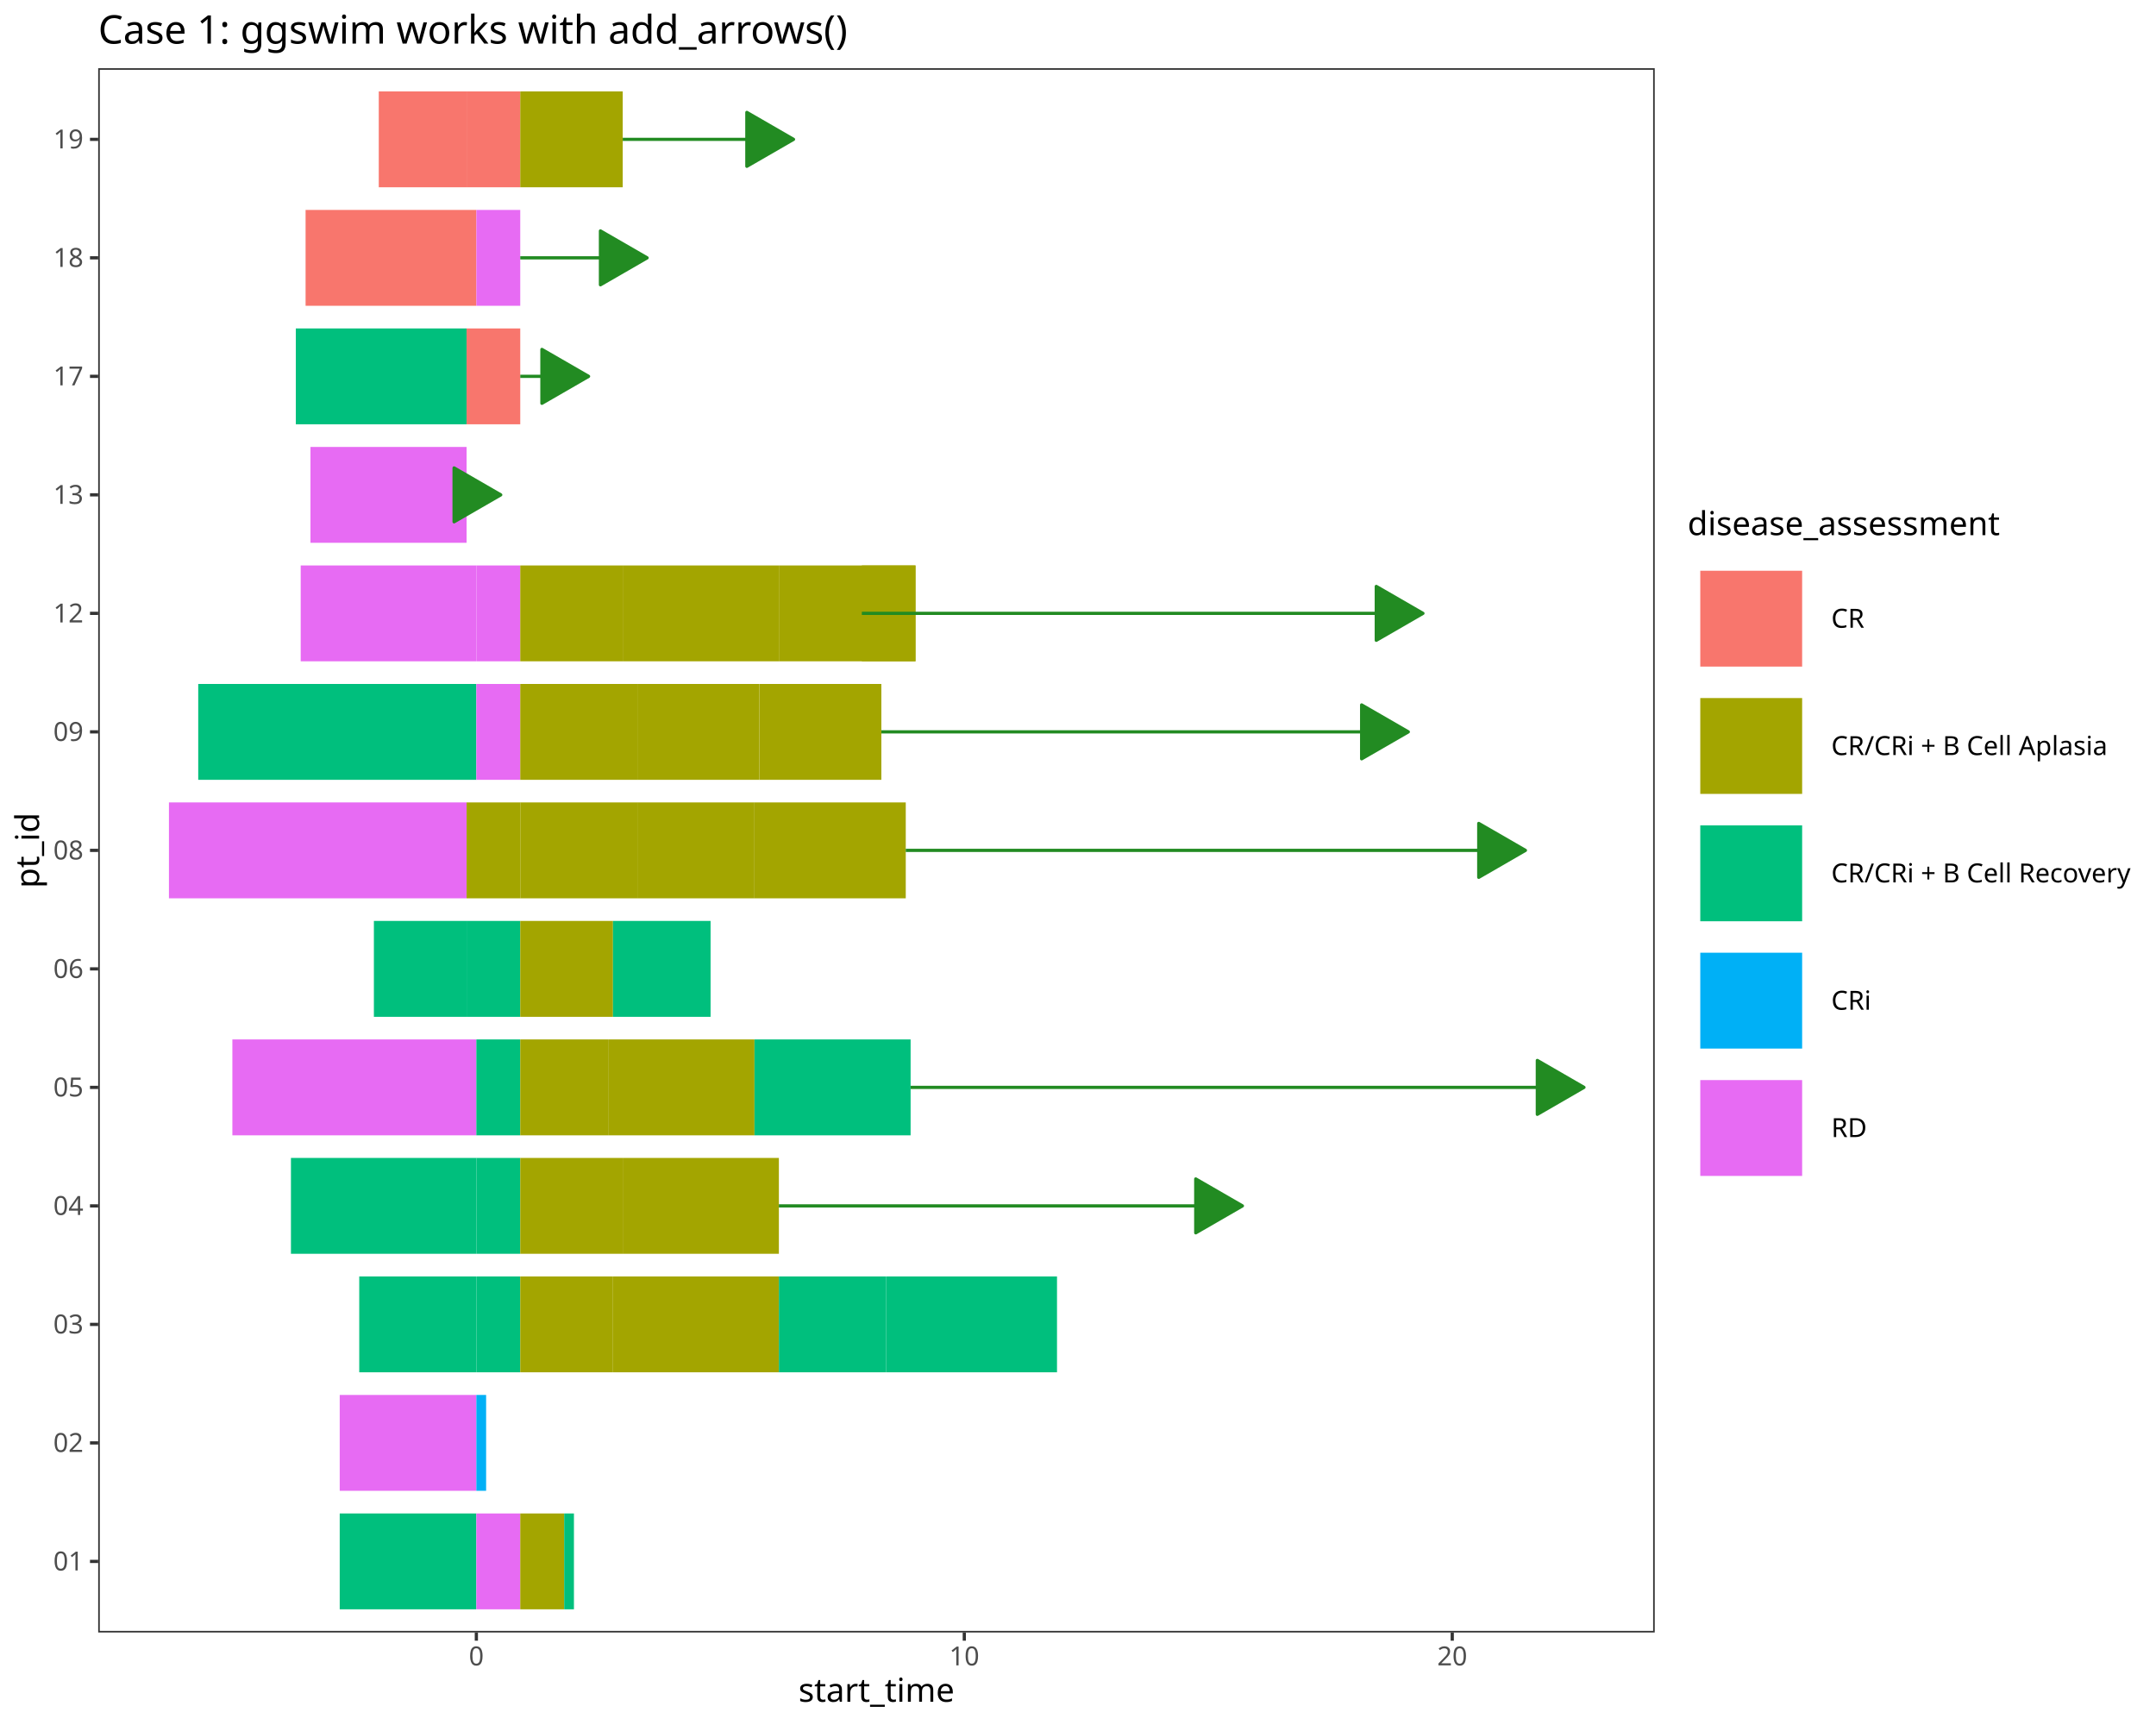
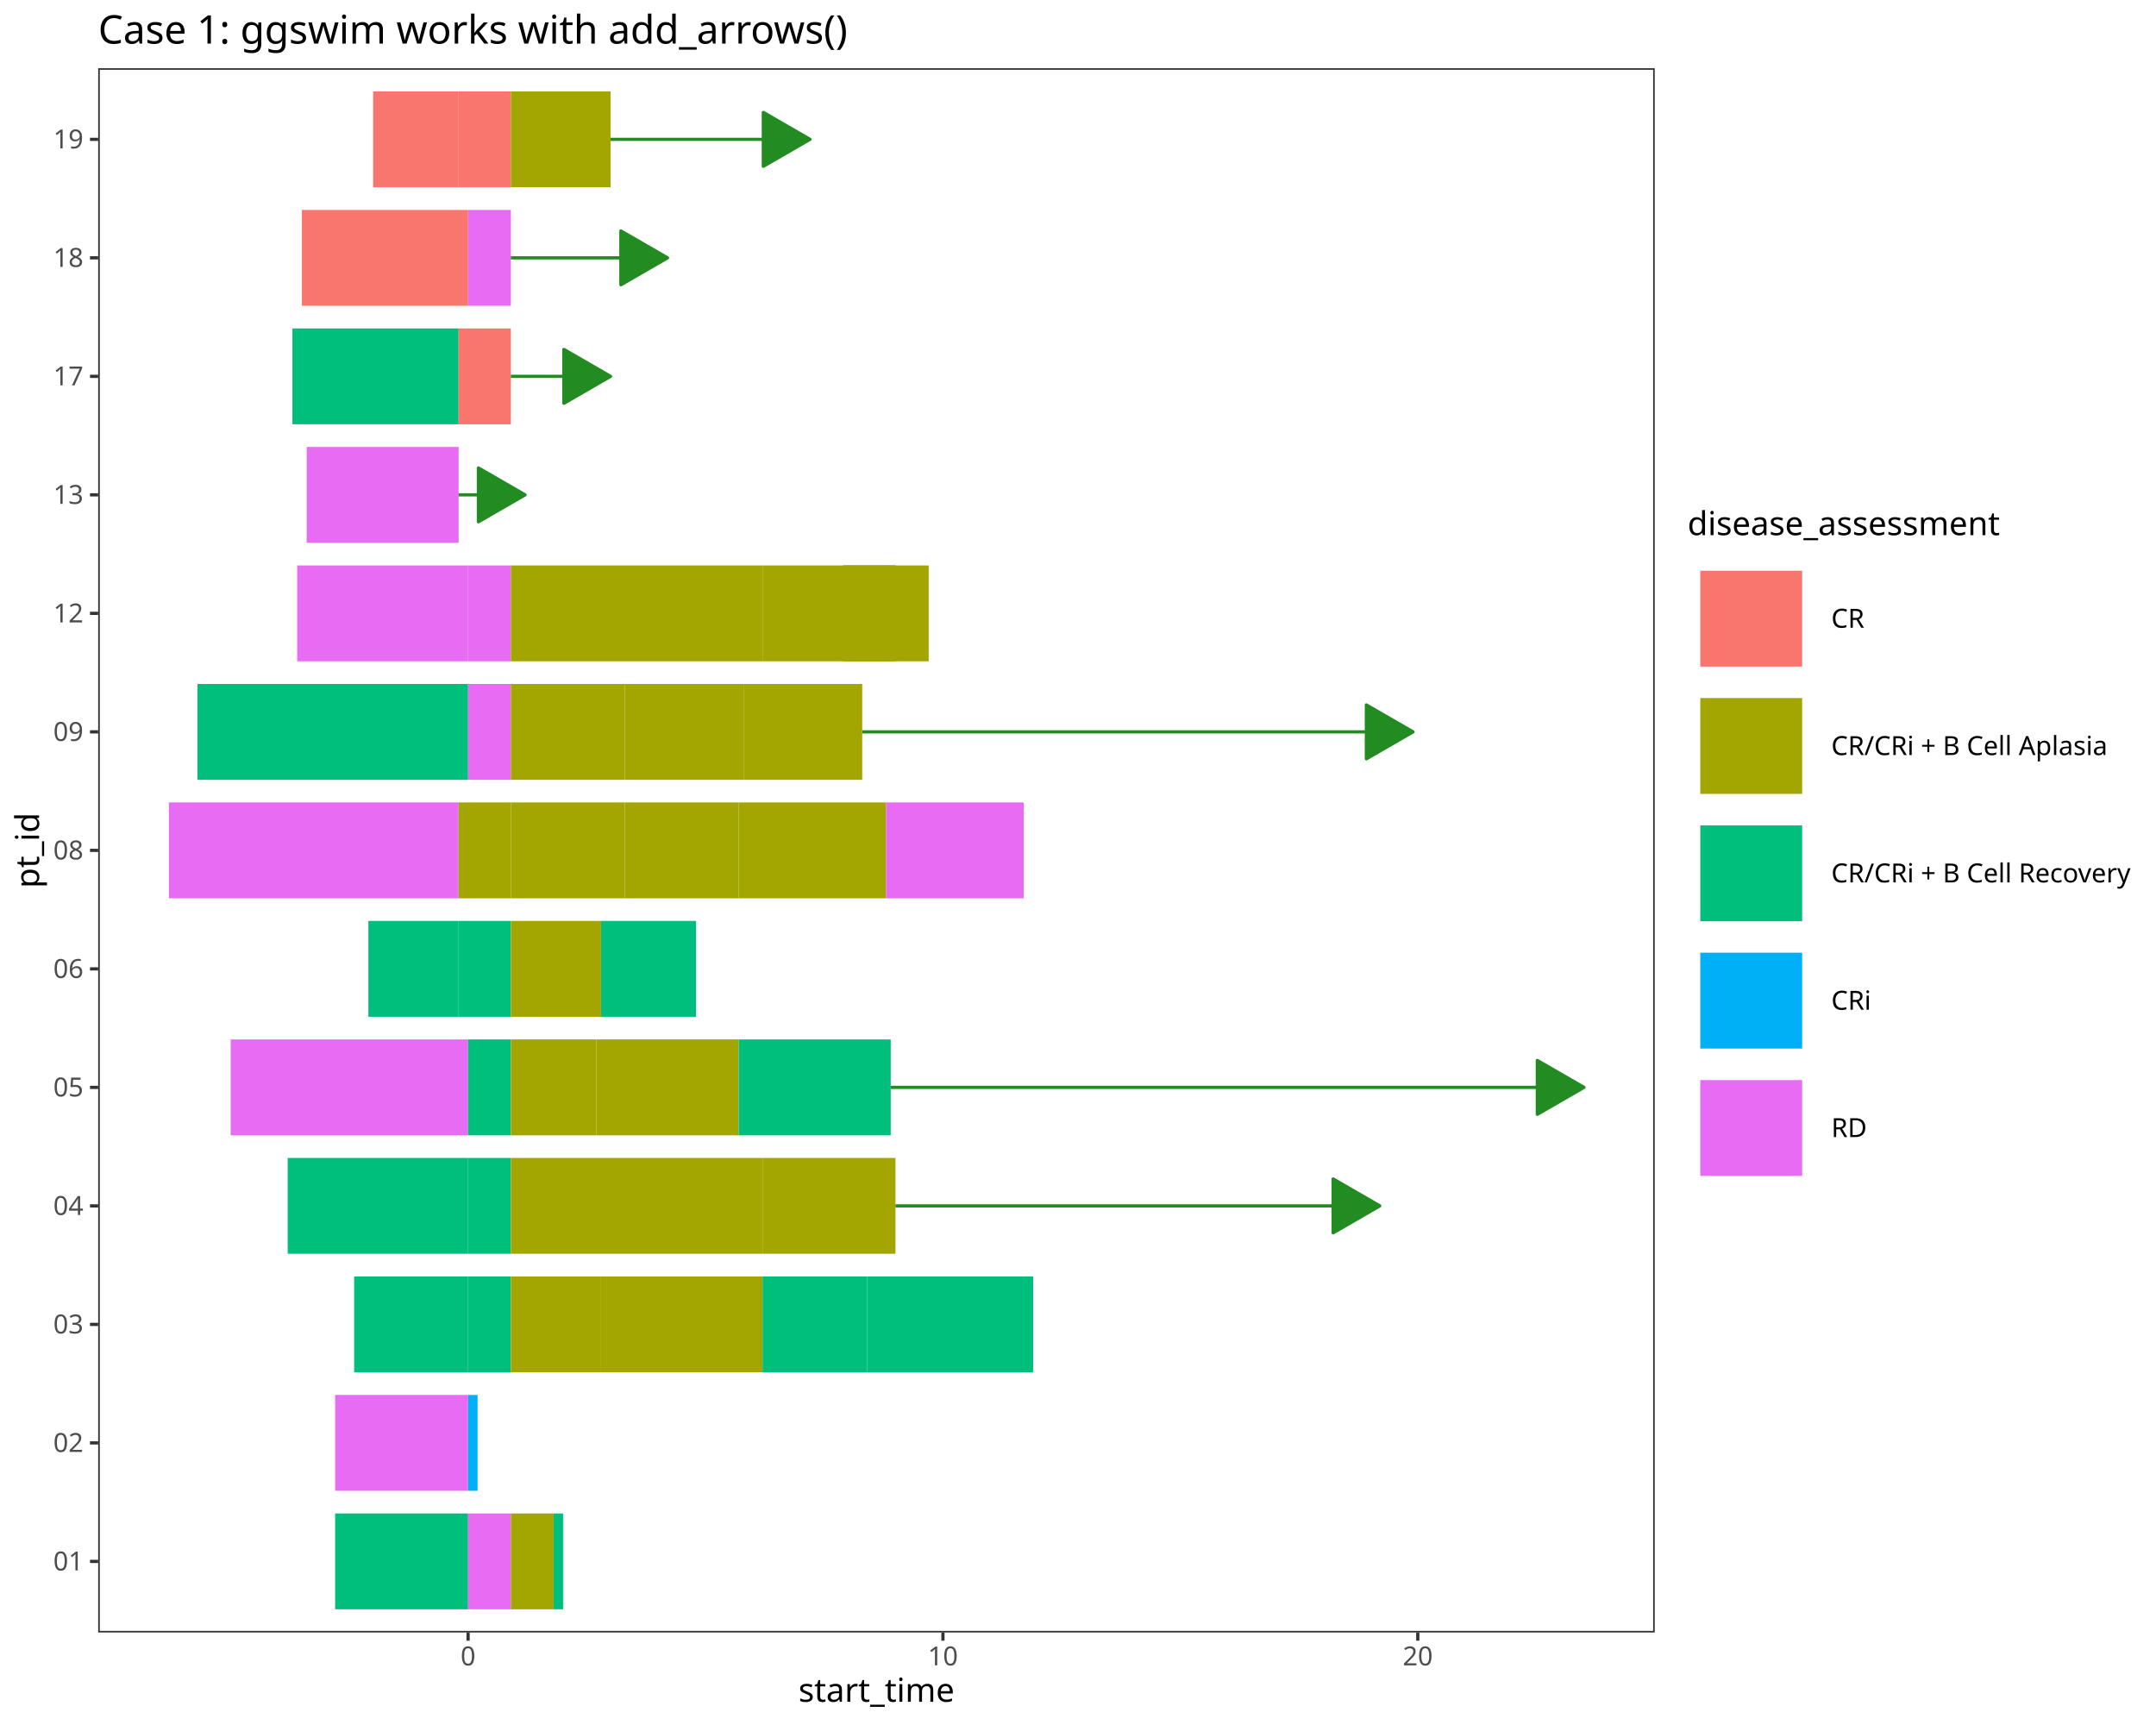
<svg xmlns="http://www.w3.org/2000/svg" class="svglite" data-engine-version="2.0" width="720.00pt" height="576.00pt" viewBox="0 0 720.00 576.00">
  <defs>
    <style type="text/css">
    .svglite line, .svglite polyline, .svglite polygon, .svglite path, .svglite rect, .svglite circle {
      fill: none;
      stroke: #000000;
      stroke-linecap: round;
      stroke-linejoin: round;
      stroke-miterlimit: 10.00;
    }
  </style>
  </defs>
  <rect width="100%" height="100%" style="stroke: none; fill: #FFFFFF;" />
  <defs>
    <clipPath id="cpMC4wMHw3MjAuMDB8MC4wMHw1NzYuMDA=">
      <rect x="0.00" y="0.00" width="720.00" height="576.00" />
    </clipPath>
  </defs>
  <g clip-path="url(#cpMC4wMHw3MjAuMDB8MC4wMHw1NzYuMDA=)">
    <rect x="0.00" y="0.00" width="720.00" height="576.00" style="stroke-width: 1.07; stroke: #FFFFFF; fill: #FFFFFF;" />
  </g>
  <defs>
    <clipPath id="cpMzIuNzl8NTUyLjYwfDIyLjc4fDU0NS4xMQ==">
      <rect x="32.79" y="22.78" width="519.81" height="522.33" />
    </clipPath>
  </defs>
  <g clip-path="url(#cpMzIuNzl8NTUyLjYwfDIyLjc4fDU0NS4xMQ==)">
    <rect x="32.79" y="22.78" width="519.81" height="522.33" style="stroke-width: 1.07; stroke: none; fill: #FFFFFF;" />
-     <line x1="113.45" y1="521.37" x2="159.08" y2="521.37" style="stroke-width: 32.01; stroke: #00BF7D; stroke-linecap: butt;" />
-     <line x1="159.08" y1="521.37" x2="173.74" y2="521.37" style="stroke-width: 32.01; stroke: #E76BF3; stroke-linecap: butt;" />
-     <line x1="173.74" y1="521.37" x2="188.41" y2="521.37" style="stroke-width: 32.01; stroke: #A3A500; stroke-linecap: butt;" />
-     <line x1="188.41" y1="521.37" x2="191.67" y2="521.37" style="stroke-width: 32.01; stroke: #00BF7D; stroke-linecap: butt;" />
-     <line x1="113.45" y1="481.80" x2="159.08" y2="481.80" style="stroke-width: 32.01; stroke: #E76BF3; stroke-linecap: butt;" />
-     <line x1="159.08" y1="481.80" x2="162.34" y2="481.80" style="stroke-width: 32.01; stroke: #00B0F6; stroke-linecap: butt;" />
-     <line x1="119.97" y1="442.23" x2="159.08" y2="442.23" style="stroke-width: 32.01; stroke: #00BF7D; stroke-linecap: butt;" />
-     <line x1="159.08" y1="442.23" x2="173.74" y2="442.23" style="stroke-width: 32.01; stroke: #00BF7D; stroke-linecap: butt;" />
-     <line x1="173.74" y1="442.23" x2="204.71" y2="442.23" style="stroke-width: 32.01; stroke: #A3A500; stroke-linecap: butt;" />
-     <line x1="204.71" y1="442.23" x2="260.11" y2="442.23" style="stroke-width: 32.01; stroke: #A3A500; stroke-linecap: butt;" />
-     <line x1="260.11" y1="442.23" x2="295.96" y2="442.23" style="stroke-width: 32.01; stroke: #00BF7D; stroke-linecap: butt;" />
-     <line x1="295.96" y1="442.23" x2="352.99" y2="442.23" style="stroke-width: 32.01; stroke: #00BF7D; stroke-linecap: butt;" />
-     <line x1="352.99" y1="442.23" x2="352.99" y2="442.23" style="stroke-width: 32.01; stroke: #00BF7D; stroke-linecap: butt;" />
-     <line x1="97.16" y1="402.66" x2="159.08" y2="402.66" style="stroke-width: 32.01; stroke: #00BF7D; stroke-linecap: butt;" />
-     <line x1="159.08" y1="402.66" x2="173.74" y2="402.66" style="stroke-width: 32.01; stroke: #00BF7D; stroke-linecap: butt;" />
-     <line x1="173.74" y1="402.66" x2="207.96" y2="402.66" style="stroke-width: 32.01; stroke: #A3A500; stroke-linecap: butt;" />
-     <line x1="207.96" y1="402.66" x2="260.11" y2="402.66" style="stroke-width: 32.01; stroke: #A3A500; stroke-linecap: butt;" />
-     <line x1="77.60" y1="363.09" x2="159.08" y2="363.09" style="stroke-width: 32.01; stroke: #E76BF3; stroke-linecap: butt;" />
-     <line x1="159.08" y1="363.09" x2="173.74" y2="363.09" style="stroke-width: 32.01; stroke: #00BF7D; stroke-linecap: butt;" />
-     <line x1="173.74" y1="363.09" x2="203.08" y2="363.09" style="stroke-width: 32.01; stroke: #A3A500; stroke-linecap: butt;" />
-     <line x1="203.08" y1="363.09" x2="251.96" y2="363.09" style="stroke-width: 32.01; stroke: #A3A500; stroke-linecap: butt;" />
-     <line x1="251.96" y1="363.09" x2="304.10" y2="363.09" style="stroke-width: 32.01; stroke: #00BF7D; stroke-linecap: butt;" />
-     <line x1="124.86" y1="323.52" x2="155.82" y2="323.52" style="stroke-width: 32.01; stroke: #00BF7D; stroke-linecap: butt;" />
-     <line x1="155.82" y1="323.52" x2="173.74" y2="323.52" style="stroke-width: 32.01; stroke: #00BF7D; stroke-linecap: butt;" />
-     <line x1="173.74" y1="323.52" x2="204.71" y2="323.52" style="stroke-width: 32.01; stroke: #A3A500; stroke-linecap: butt;" />
-     <line x1="204.71" y1="323.52" x2="237.30" y2="323.52" style="stroke-width: 32.01; stroke: #00BF7D; stroke-linecap: butt;" />
-     <line x1="56.42" y1="283.95" x2="155.82" y2="283.95" style="stroke-width: 32.01; stroke: #E76BF3; stroke-linecap: butt;" />
-     <line x1="155.82" y1="283.95" x2="173.74" y2="283.95" style="stroke-width: 32.01; stroke: #A3A500; stroke-linecap: butt;" />
-     <line x1="173.74" y1="283.95" x2="212.85" y2="283.95" style="stroke-width: 32.01; stroke: #A3A500; stroke-linecap: butt;" />
-     <line x1="212.85" y1="283.95" x2="251.96" y2="283.95" style="stroke-width: 32.01; stroke: #A3A500; stroke-linecap: butt;" />
-     <line x1="251.96" y1="283.95" x2="302.48" y2="283.95" style="stroke-width: 32.01; stroke: #A3A500; stroke-linecap: butt;" />
-     <line x1="66.20" y1="244.38" x2="159.08" y2="244.38" style="stroke-width: 32.01; stroke: #00BF7D; stroke-linecap: butt;" />
-     <line x1="159.08" y1="244.38" x2="173.74" y2="244.38" style="stroke-width: 32.01; stroke: #E76BF3; stroke-linecap: butt;" />
-     <line x1="173.74" y1="244.38" x2="212.85" y2="244.38" style="stroke-width: 32.01; stroke: #A3A500; stroke-linecap: butt;" />
-     <line x1="212.85" y1="244.38" x2="253.59" y2="244.38" style="stroke-width: 32.01; stroke: #A3A500; stroke-linecap: butt;" />
-     <line x1="253.59" y1="244.38" x2="294.33" y2="244.38" style="stroke-width: 32.01; stroke: #A3A500; stroke-linecap: butt;" />
-     <line x1="100.42" y1="204.81" x2="159.08" y2="204.81" style="stroke-width: 32.01; stroke: #E76BF3; stroke-linecap: butt;" />
-     <line x1="159.08" y1="204.81" x2="173.74" y2="204.81" style="stroke-width: 32.01; stroke: #E76BF3; stroke-linecap: butt;" />
-     <line x1="173.74" y1="204.81" x2="207.96" y2="204.81" style="stroke-width: 32.01; stroke: #A3A500; stroke-linecap: butt;" />
-     <line x1="207.96" y1="204.81" x2="260.11" y2="204.81" style="stroke-width: 32.01; stroke: #A3A500; stroke-linecap: butt;" />
-     <line x1="260.11" y1="204.81" x2="305.73" y2="204.81" style="stroke-width: 32.01; stroke: #A3A500; stroke-linecap: butt;" />
-     <line x1="305.73" y1="204.81" x2="287.81" y2="204.81" style="stroke-width: 32.01; stroke: #A3A500; stroke-linecap: butt;" />
-     <line x1="103.68" y1="165.24" x2="155.82" y2="165.24" style="stroke-width: 32.01; stroke: #E76BF3; stroke-linecap: butt;" />
-     <line x1="98.79" y1="125.67" x2="155.82" y2="125.67" style="stroke-width: 32.01; stroke: #00BF7D; stroke-linecap: butt;" />
-     <line x1="155.82" y1="125.67" x2="173.74" y2="125.67" style="stroke-width: 32.01; stroke: #F8766D; stroke-linecap: butt;" />
-     <line x1="102.05" y1="86.10" x2="159.08" y2="86.10" style="stroke-width: 32.01; stroke: #F8766D; stroke-linecap: butt;" />
-     <line x1="159.08" y1="86.10" x2="173.74" y2="86.10" style="stroke-width: 32.01; stroke: #E76BF3; stroke-linecap: butt;" />
-     <line x1="126.49" y1="46.53" x2="155.82" y2="46.53" style="stroke-width: 32.01; stroke: #F8766D; stroke-linecap: butt;" />
-     <line x1="155.82" y1="46.53" x2="173.74" y2="46.53" style="stroke-width: 32.01; stroke: #F8766D; stroke-linecap: butt;" />
-     <line x1="173.74" y1="46.53" x2="207.96" y2="46.53" style="stroke-width: 32.01; stroke: #A3A500; stroke-linecap: butt;" />
-     <line x1="260.11" y1="402.66" x2="414.91" y2="402.66" style="stroke-width: 1.07; stroke: #228B22; stroke-linecap: butt;" />
-     <polygon points="399.32,411.66 414.91,402.66 399.32,393.66 " style="stroke-width: 1.07; stroke: #228B22; stroke-linecap: butt; fill: #228B22;" />
-     <line x1="304.10" y1="363.09" x2="528.97" y2="363.09" style="stroke-width: 1.07; stroke: #228B22; stroke-linecap: butt;" />
+     <line x1="111.92" y1="521.37" x2="156.32" y2="521.37" style="stroke-width: 32.01; stroke: #00BF7D; stroke-linecap: butt;" />
+     <line x1="156.32" y1="521.37" x2="170.60" y2="521.37" style="stroke-width: 32.01; stroke: #E76BF3; stroke-linecap: butt;" />
+     <line x1="170.60" y1="521.37" x2="184.87" y2="521.37" style="stroke-width: 32.01; stroke: #A3A500; stroke-linecap: butt;" />
+     <line x1="184.87" y1="521.37" x2="188.04" y2="521.37" style="stroke-width: 32.01; stroke: #00BF7D; stroke-linecap: butt;" />
+     <line x1="111.92" y1="481.80" x2="156.32" y2="481.80" style="stroke-width: 32.01; stroke: #E76BF3; stroke-linecap: butt;" />
+     <line x1="156.32" y1="481.80" x2="159.50" y2="481.80" style="stroke-width: 32.01; stroke: #00B0F6; stroke-linecap: butt;" />
+     <line x1="118.27" y1="442.23" x2="156.32" y2="442.23" style="stroke-width: 32.01; stroke: #00BF7D; stroke-linecap: butt;" />
+     <line x1="156.32" y1="442.23" x2="170.60" y2="442.23" style="stroke-width: 32.01; stroke: #00BF7D; stroke-linecap: butt;" />
+     <line x1="170.60" y1="442.23" x2="200.72" y2="442.23" style="stroke-width: 32.01; stroke: #A3A500; stroke-linecap: butt;" />
+     <line x1="200.72" y1="442.23" x2="254.64" y2="442.23" style="stroke-width: 32.01; stroke: #A3A500; stroke-linecap: butt;" />
+     <line x1="254.64" y1="442.23" x2="289.53" y2="442.23" style="stroke-width: 32.01; stroke: #00BF7D; stroke-linecap: butt;" />
+     <line x1="289.53" y1="442.23" x2="345.03" y2="442.23" style="stroke-width: 32.01; stroke: #00BF7D; stroke-linecap: butt;" />
+     <line x1="345.03" y1="442.23" x2="345.03" y2="442.23" style="stroke-width: 32.01; stroke: #00BF7D; stroke-linecap: butt;" />
+     <line x1="96.07" y1="402.66" x2="156.32" y2="402.66" style="stroke-width: 32.01; stroke: #00BF7D; stroke-linecap: butt;" />
+     <line x1="156.32" y1="402.66" x2="170.60" y2="402.66" style="stroke-width: 32.01; stroke: #00BF7D; stroke-linecap: butt;" />
+     <line x1="170.60" y1="402.66" x2="203.90" y2="402.66" style="stroke-width: 32.01; stroke: #A3A500; stroke-linecap: butt;" />
+     <line x1="203.90" y1="402.66" x2="254.64" y2="402.66" style="stroke-width: 32.01; stroke: #A3A500; stroke-linecap: butt;" />
+     <line x1="254.64" y1="402.66" x2="299.04" y2="402.66" style="stroke-width: 32.01; stroke: #A3A500; stroke-linecap: butt;" />
+     <line x1="77.04" y1="363.09" x2="156.32" y2="363.09" style="stroke-width: 32.01; stroke: #E76BF3; stroke-linecap: butt;" />
+     <line x1="156.32" y1="363.09" x2="170.60" y2="363.09" style="stroke-width: 32.01; stroke: #00BF7D; stroke-linecap: butt;" />
+     <line x1="170.60" y1="363.09" x2="199.14" y2="363.09" style="stroke-width: 32.01; stroke: #A3A500; stroke-linecap: butt;" />
+     <line x1="199.14" y1="363.09" x2="246.71" y2="363.09" style="stroke-width: 32.01; stroke: #A3A500; stroke-linecap: butt;" />
+     <line x1="246.71" y1="363.09" x2="297.46" y2="363.09" style="stroke-width: 32.01; stroke: #00BF7D; stroke-linecap: butt;" />
+     <line x1="123.02" y1="323.52" x2="153.15" y2="323.52" style="stroke-width: 32.01; stroke: #00BF7D; stroke-linecap: butt;" />
+     <line x1="153.15" y1="323.52" x2="170.60" y2="323.52" style="stroke-width: 32.01; stroke: #00BF7D; stroke-linecap: butt;" />
+     <line x1="170.60" y1="323.52" x2="200.72" y2="323.52" style="stroke-width: 32.01; stroke: #A3A500; stroke-linecap: butt;" />
+     <line x1="200.72" y1="323.52" x2="232.44" y2="323.52" style="stroke-width: 32.01; stroke: #00BF7D; stroke-linecap: butt;" />
+     <line x1="56.42" y1="283.95" x2="153.15" y2="283.95" style="stroke-width: 32.01; stroke: #E76BF3; stroke-linecap: butt;" />
+     <line x1="153.15" y1="283.95" x2="170.60" y2="283.95" style="stroke-width: 32.01; stroke: #A3A500; stroke-linecap: butt;" />
+     <line x1="170.60" y1="283.95" x2="208.65" y2="283.95" style="stroke-width: 32.01; stroke: #A3A500; stroke-linecap: butt;" />
+     <line x1="208.65" y1="283.95" x2="246.71" y2="283.95" style="stroke-width: 32.01; stroke: #A3A500; stroke-linecap: butt;" />
+     <line x1="246.71" y1="283.95" x2="295.87" y2="283.95" style="stroke-width: 32.01; stroke: #A3A500; stroke-linecap: butt;" />
+     <line x1="295.87" y1="283.95" x2="341.86" y2="283.95" style="stroke-width: 32.01; stroke: #E76BF3; stroke-linecap: butt;" />
+     <line x1="65.94" y1="244.38" x2="156.32" y2="244.38" style="stroke-width: 32.01; stroke: #00BF7D; stroke-linecap: butt;" />
+     <line x1="156.32" y1="244.38" x2="170.60" y2="244.38" style="stroke-width: 32.01; stroke: #E76BF3; stroke-linecap: butt;" />
+     <line x1="170.60" y1="244.38" x2="208.65" y2="244.38" style="stroke-width: 32.01; stroke: #A3A500; stroke-linecap: butt;" />
+     <line x1="208.65" y1="244.38" x2="248.30" y2="244.38" style="stroke-width: 32.01; stroke: #A3A500; stroke-linecap: butt;" />
+     <line x1="248.30" y1="244.38" x2="287.94" y2="244.38" style="stroke-width: 32.01; stroke: #A3A500; stroke-linecap: butt;" />
+     <line x1="99.24" y1="204.81" x2="156.32" y2="204.81" style="stroke-width: 32.01; stroke: #E76BF3; stroke-linecap: butt;" />
+     <line x1="156.32" y1="204.81" x2="170.60" y2="204.81" style="stroke-width: 32.01; stroke: #E76BF3; stroke-linecap: butt;" />
+     <line x1="170.60" y1="204.81" x2="203.90" y2="204.81" style="stroke-width: 32.01; stroke: #A3A500; stroke-linecap: butt;" />
+     <line x1="203.90" y1="204.81" x2="254.64" y2="204.81" style="stroke-width: 32.01; stroke: #A3A500; stroke-linecap: butt;" />
+     <line x1="254.64" y1="204.81" x2="299.04" y2="204.81" style="stroke-width: 32.01; stroke: #A3A500; stroke-linecap: butt;" />
+     <line x1="299.04" y1="204.81" x2="281.60" y2="204.81" style="stroke-width: 32.01; stroke: #A3A500; stroke-linecap: butt;" />
+     <line x1="281.60" y1="204.81" x2="310.14" y2="204.81" style="stroke-width: 32.01; stroke: #A3A500; stroke-linecap: butt;" />
+     <line x1="102.41" y1="165.24" x2="153.15" y2="165.24" style="stroke-width: 32.01; stroke: #E76BF3; stroke-linecap: butt;" />
+     <line x1="97.65" y1="125.67" x2="153.15" y2="125.67" style="stroke-width: 32.01; stroke: #00BF7D; stroke-linecap: butt;" />
+     <line x1="153.15" y1="125.67" x2="170.60" y2="125.67" style="stroke-width: 32.01; stroke: #F8766D; stroke-linecap: butt;" />
+     <line x1="100.82" y1="86.10" x2="156.32" y2="86.10" style="stroke-width: 32.01; stroke: #F8766D; stroke-linecap: butt;" />
+     <line x1="156.32" y1="86.10" x2="170.60" y2="86.10" style="stroke-width: 32.01; stroke: #E76BF3; stroke-linecap: butt;" />
+     <line x1="124.61" y1="46.53" x2="153.15" y2="46.53" style="stroke-width: 32.01; stroke: #F8766D; stroke-linecap: butt;" />
+     <line x1="153.15" y1="46.53" x2="170.60" y2="46.53" style="stroke-width: 32.01; stroke: #F8766D; stroke-linecap: butt;" />
+     <line x1="170.60" y1="46.53" x2="203.90" y2="46.53" style="stroke-width: 32.01; stroke: #A3A500; stroke-linecap: butt;" />
+     <line x1="299.04" y1="402.66" x2="460.79" y2="402.66" style="stroke-width: 1.07; stroke: #228B22; stroke-linecap: butt;" />
+     <polygon points="445.20,411.66 460.79,402.66 445.20,393.66 " style="stroke-width: 1.07; stroke: #228B22; stroke-linecap: butt; fill: #228B22;" />
+     <line x1="297.46" y1="363.09" x2="528.97" y2="363.09" style="stroke-width: 1.07; stroke: #228B22; stroke-linecap: butt;" />
    <polygon points="513.39,372.09 528.97,363.09 513.39,354.09 " style="stroke-width: 1.07; stroke: #228B22; stroke-linecap: butt; fill: #228B22;" />
-     <line x1="302.48" y1="283.95" x2="509.42" y2="283.95" style="stroke-width: 1.07; stroke: #228B22; stroke-linecap: butt;" />
-     <polygon points="493.83,292.95 509.42,283.95 493.83,274.95 " style="stroke-width: 1.07; stroke: #228B22; stroke-linecap: butt; fill: #228B22;" />
-     <line x1="294.33" y1="244.38" x2="470.31" y2="244.38" style="stroke-width: 1.07; stroke: #228B22; stroke-linecap: butt;" />
-     <polygon points="454.72,253.38 470.31,244.38 454.72,235.38 " style="stroke-width: 1.07; stroke: #228B22; stroke-linecap: butt; fill: #228B22;" />
-     <line x1="287.81" y1="204.81" x2="475.20" y2="204.81" style="stroke-width: 1.07; stroke: #228B22; stroke-linecap: butt;" />
-     <polygon points="459.61,213.81 475.20,204.81 459.61,195.81 " style="stroke-width: 1.07; stroke: #228B22; stroke-linecap: butt; fill: #228B22;" />
-     <line x1="155.82" y1="165.24" x2="167.23" y2="165.24" style="stroke-width: 1.07; stroke: #228B22; stroke-linecap: butt;" />
-     <polygon points="151.64,174.24 167.23,165.24 151.64,156.24 " style="stroke-width: 1.07; stroke: #228B22; stroke-linecap: butt; fill: #228B22;" />
-     <line x1="173.74" y1="125.67" x2="196.56" y2="125.67" style="stroke-width: 1.07; stroke: #228B22; stroke-linecap: butt;" />
-     <polygon points="180.97,134.67 196.56,125.67 180.97,116.67 " style="stroke-width: 1.07; stroke: #228B22; stroke-linecap: butt; fill: #228B22;" />
-     <line x1="173.74" y1="86.10" x2="216.11" y2="86.10" style="stroke-width: 1.07; stroke: #228B22; stroke-linecap: butt;" />
-     <polygon points="200.52,95.10 216.11,86.10 200.52,77.10 " style="stroke-width: 1.07; stroke: #228B22; stroke-linecap: butt; fill: #228B22;" />
-     <line x1="207.96" y1="46.53" x2="265.00" y2="46.53" style="stroke-width: 1.07; stroke: #228B22; stroke-linecap: butt;" />
-     <polygon points="249.41,55.53 265.00,46.53 249.41,37.53 " style="stroke-width: 1.07; stroke: #228B22; stroke-linecap: butt; fill: #228B22;" />
+     <line x1="287.94" y1="244.38" x2="471.89" y2="244.38" style="stroke-width: 1.07; stroke: #228B22; stroke-linecap: butt;" />
+     <polygon points="456.30,253.38 471.89,244.38 456.30,235.38 " style="stroke-width: 1.07; stroke: #228B22; stroke-linecap: butt; fill: #228B22;" />
+     <line x1="153.15" y1="165.24" x2="175.35" y2="165.24" style="stroke-width: 1.07; stroke: #228B22; stroke-linecap: butt;" />
+     <polygon points="159.76,174.24 175.35,165.24 159.76,156.24 " style="stroke-width: 1.07; stroke: #228B22; stroke-linecap: butt; fill: #228B22;" />
+     <line x1="170.60" y1="125.67" x2="203.90" y2="125.67" style="stroke-width: 1.07; stroke: #228B22; stroke-linecap: butt;" />
+     <polygon points="188.31,134.67 203.90,125.67 188.31,116.67 " style="stroke-width: 1.07; stroke: #228B22; stroke-linecap: butt; fill: #228B22;" />
+     <line x1="170.60" y1="86.10" x2="222.93" y2="86.10" style="stroke-width: 1.07; stroke: #228B22; stroke-linecap: butt;" />
+     <polygon points="207.34,95.10 222.93,86.10 207.34,77.10 " style="stroke-width: 1.07; stroke: #228B22; stroke-linecap: butt; fill: #228B22;" />
+     <line x1="203.90" y1="46.53" x2="270.50" y2="46.53" style="stroke-width: 1.07; stroke: #228B22; stroke-linecap: butt;" />
+     <polygon points="254.91,55.53 270.50,46.53 254.91,37.53 " style="stroke-width: 1.07; stroke: #228B22; stroke-linecap: butt; fill: #228B22;" />
    <rect x="32.79" y="22.78" width="519.81" height="522.33" style="stroke-width: 1.07; stroke: #333333;" />
  </g>
  <g clip-path="url(#cpMC4wMHw3MjAuMDB8MC4wMHw1NzYuMDA=)">
    <text x="27.86" y="524.40" text-anchor="end" style="font-size: 8.80px; fill: #4D4D4D; font-family: sans;" textLength="9.79px" lengthAdjust="spacingAndGlyphs">01</text>
    <text x="27.86" y="484.83" text-anchor="end" style="font-size: 8.80px; fill: #4D4D4D; font-family: sans;" textLength="9.79px" lengthAdjust="spacingAndGlyphs">02</text>
    <text x="27.86" y="445.26" text-anchor="end" style="font-size: 8.80px; fill: #4D4D4D; font-family: sans;" textLength="9.79px" lengthAdjust="spacingAndGlyphs">03</text>
    <text x="27.86" y="405.69" text-anchor="end" style="font-size: 8.80px; fill: #4D4D4D; font-family: sans;" textLength="9.79px" lengthAdjust="spacingAndGlyphs">04</text>
    <text x="27.86" y="366.12" text-anchor="end" style="font-size: 8.80px; fill: #4D4D4D; font-family: sans;" textLength="9.79px" lengthAdjust="spacingAndGlyphs">05</text>
    <text x="27.86" y="326.55" text-anchor="end" style="font-size: 8.80px; fill: #4D4D4D; font-family: sans;" textLength="9.79px" lengthAdjust="spacingAndGlyphs">06</text>
    <text x="27.86" y="286.98" text-anchor="end" style="font-size: 8.80px; fill: #4D4D4D; font-family: sans;" textLength="9.79px" lengthAdjust="spacingAndGlyphs">08</text>
    <text x="27.86" y="247.41" text-anchor="end" style="font-size: 8.80px; fill: #4D4D4D; font-family: sans;" textLength="9.79px" lengthAdjust="spacingAndGlyphs">09</text>
    <text x="27.86" y="207.84" text-anchor="end" style="font-size: 8.80px; fill: #4D4D4D; font-family: sans;" textLength="9.79px" lengthAdjust="spacingAndGlyphs">12</text>
    <text x="27.86" y="168.26" text-anchor="end" style="font-size: 8.80px; fill: #4D4D4D; font-family: sans;" textLength="9.79px" lengthAdjust="spacingAndGlyphs">13</text>
    <text x="27.86" y="128.69" text-anchor="end" style="font-size: 8.80px; fill: #4D4D4D; font-family: sans;" textLength="9.79px" lengthAdjust="spacingAndGlyphs">17</text>
    <text x="27.86" y="89.12" text-anchor="end" style="font-size: 8.80px; fill: #4D4D4D; font-family: sans;" textLength="9.79px" lengthAdjust="spacingAndGlyphs">18</text>
    <text x="27.86" y="49.55" text-anchor="end" style="font-size: 8.80px; fill: #4D4D4D; font-family: sans;" textLength="9.79px" lengthAdjust="spacingAndGlyphs">19</text>
    <polyline points="30.05,521.37 32.79,521.37 " style="stroke-width: 1.07; stroke: #333333; stroke-linecap: butt;" />
    <polyline points="30.05,481.80 32.79,481.80 " style="stroke-width: 1.07; stroke: #333333; stroke-linecap: butt;" />
    <polyline points="30.05,442.23 32.79,442.23 " style="stroke-width: 1.07; stroke: #333333; stroke-linecap: butt;" />
    <polyline points="30.05,402.66 32.79,402.66 " style="stroke-width: 1.07; stroke: #333333; stroke-linecap: butt;" />
    <polyline points="30.05,363.09 32.79,363.09 " style="stroke-width: 1.07; stroke: #333333; stroke-linecap: butt;" />
    <polyline points="30.05,323.52 32.79,323.52 " style="stroke-width: 1.07; stroke: #333333; stroke-linecap: butt;" />
    <polyline points="30.05,283.95 32.79,283.95 " style="stroke-width: 1.07; stroke: #333333; stroke-linecap: butt;" />
    <polyline points="30.05,244.38 32.79,244.38 " style="stroke-width: 1.07; stroke: #333333; stroke-linecap: butt;" />
    <polyline points="30.05,204.81 32.79,204.81 " style="stroke-width: 1.07; stroke: #333333; stroke-linecap: butt;" />
    <polyline points="30.05,165.24 32.79,165.24 " style="stroke-width: 1.07; stroke: #333333; stroke-linecap: butt;" />
    <polyline points="30.05,125.67 32.79,125.67 " style="stroke-width: 1.07; stroke: #333333; stroke-linecap: butt;" />
    <polyline points="30.05,86.10 32.79,86.10 " style="stroke-width: 1.07; stroke: #333333; stroke-linecap: butt;" />
    <polyline points="30.05,46.53 32.79,46.53 " style="stroke-width: 1.07; stroke: #333333; stroke-linecap: butt;" />
-     <polyline points="159.08,547.85 159.08,545.11 " style="stroke-width: 1.07; stroke: #333333; stroke-linecap: butt;" />
-     <polyline points="322.03,547.85 322.03,545.11 " style="stroke-width: 1.07; stroke: #333333; stroke-linecap: butt;" />
-     <polyline points="484.98,547.85 484.98,545.11 " style="stroke-width: 1.07; stroke: #333333; stroke-linecap: butt;" />
-     <text x="159.08" y="556.10" text-anchor="middle" style="font-size: 8.80px; fill: #4D4D4D; font-family: sans;" textLength="4.89px" lengthAdjust="spacingAndGlyphs">0</text>
-     <text x="322.03" y="556.10" text-anchor="middle" style="font-size: 8.80px; fill: #4D4D4D; font-family: sans;" textLength="9.79px" lengthAdjust="spacingAndGlyphs">10</text>
-     <text x="484.98" y="556.10" text-anchor="middle" style="font-size: 8.80px; fill: #4D4D4D; font-family: sans;" textLength="9.79px" lengthAdjust="spacingAndGlyphs">20</text>
+     <polyline points="156.32,547.85 156.32,545.11 " style="stroke-width: 1.07; stroke: #333333; stroke-linecap: butt;" />
+     <polyline points="314.90,547.85 314.90,545.11 " style="stroke-width: 1.07; stroke: #333333; stroke-linecap: butt;" />
+     <polyline points="473.47,547.85 473.47,545.11 " style="stroke-width: 1.07; stroke: #333333; stroke-linecap: butt;" />
+     <text x="156.32" y="556.10" text-anchor="middle" style="font-size: 8.80px; fill: #4D4D4D; font-family: sans;" textLength="4.89px" lengthAdjust="spacingAndGlyphs">0</text>
+     <text x="314.90" y="556.10" text-anchor="middle" style="font-size: 8.80px; fill: #4D4D4D; font-family: sans;" textLength="9.79px" lengthAdjust="spacingAndGlyphs">10</text>
+     <text x="473.47" y="556.10" text-anchor="middle" style="font-size: 8.80px; fill: #4D4D4D; font-family: sans;" textLength="9.79px" lengthAdjust="spacingAndGlyphs">20</text>
    <text x="292.70" y="568.24" text-anchor="middle" style="font-size: 11.00px; font-family: sans;" textLength="48.30px" lengthAdjust="spacingAndGlyphs">start_time</text>
    <text transform="translate(13.05,283.95) rotate(-90)" text-anchor="middle" style="font-size: 11.00px; font-family: sans;" textLength="23.85px" lengthAdjust="spacingAndGlyphs">pt_id</text>
    <rect x="563.56" y="169.98" width="150.96" height="227.93" style="stroke-width: 1.07; stroke: none; fill: #FFFFFF;" />
    <text x="563.56" y="178.69" style="font-size: 11.00px; font-family: sans;" textLength="102.76px" lengthAdjust="spacingAndGlyphs">disease_assessment</text>
    <rect x="563.56" y="185.32" width="42.52" height="42.52" style="stroke-width: 1.07; stroke: none; fill: #FFFFFF;" />
    <line x1="567.81" y1="206.58" x2="601.83" y2="206.58" style="stroke-width: 32.01; stroke: #F8766D; stroke-linecap: butt;" />
    <rect x="563.56" y="227.84" width="42.52" height="42.52" style="stroke-width: 1.07; stroke: none; fill: #FFFFFF;" />
    <line x1="567.81" y1="249.09" x2="601.83" y2="249.09" style="stroke-width: 32.01; stroke: #A3A500; stroke-linecap: butt;" />
    <rect x="563.56" y="270.35" width="42.52" height="42.52" style="stroke-width: 1.07; stroke: none; fill: #FFFFFF;" />
    <line x1="567.81" y1="291.61" x2="601.83" y2="291.61" style="stroke-width: 32.01; stroke: #00BF7D; stroke-linecap: butt;" />
    <rect x="563.56" y="312.87" width="42.52" height="42.52" style="stroke-width: 1.07; stroke: none; fill: #FFFFFF;" />
    <line x1="567.81" y1="334.13" x2="601.83" y2="334.13" style="stroke-width: 32.01; stroke: #00B0F6; stroke-linecap: butt;" />
    <rect x="563.56" y="355.39" width="42.52" height="42.52" style="stroke-width: 1.07; stroke: none; fill: #FFFFFF;" />
    <line x1="567.81" y1="376.65" x2="601.83" y2="376.65" style="stroke-width: 32.01; stroke: #E76BF3; stroke-linecap: butt;" />
    <text x="611.56" y="209.60" style="font-size: 8.80px; font-family: sans;" textLength="12.71px" lengthAdjust="spacingAndGlyphs">CR</text>
    <text x="611.56" y="252.12" style="font-size: 8.80px; font-family: sans;" textLength="94.64px" lengthAdjust="spacingAndGlyphs">CR/CRi + B Cell Aplasia</text>
    <text x="611.56" y="294.64" style="font-size: 8.80px; font-family: sans;" textLength="102.96px" lengthAdjust="spacingAndGlyphs">CR/CRi + B Cell Recovery</text>
    <text x="611.56" y="337.16" style="font-size: 8.80px; font-family: sans;" textLength="14.67px" lengthAdjust="spacingAndGlyphs">CRi</text>
    <text x="611.56" y="379.68" style="font-size: 8.80px; font-family: sans;" textLength="12.71px" lengthAdjust="spacingAndGlyphs">RD</text>
    <text x="32.79" y="14.56" style="font-size: 13.20px; font-family: sans;" textLength="240.66px" lengthAdjust="spacingAndGlyphs">Case 1: ggswim works with add_arrows()</text>
  </g>
</svg>
